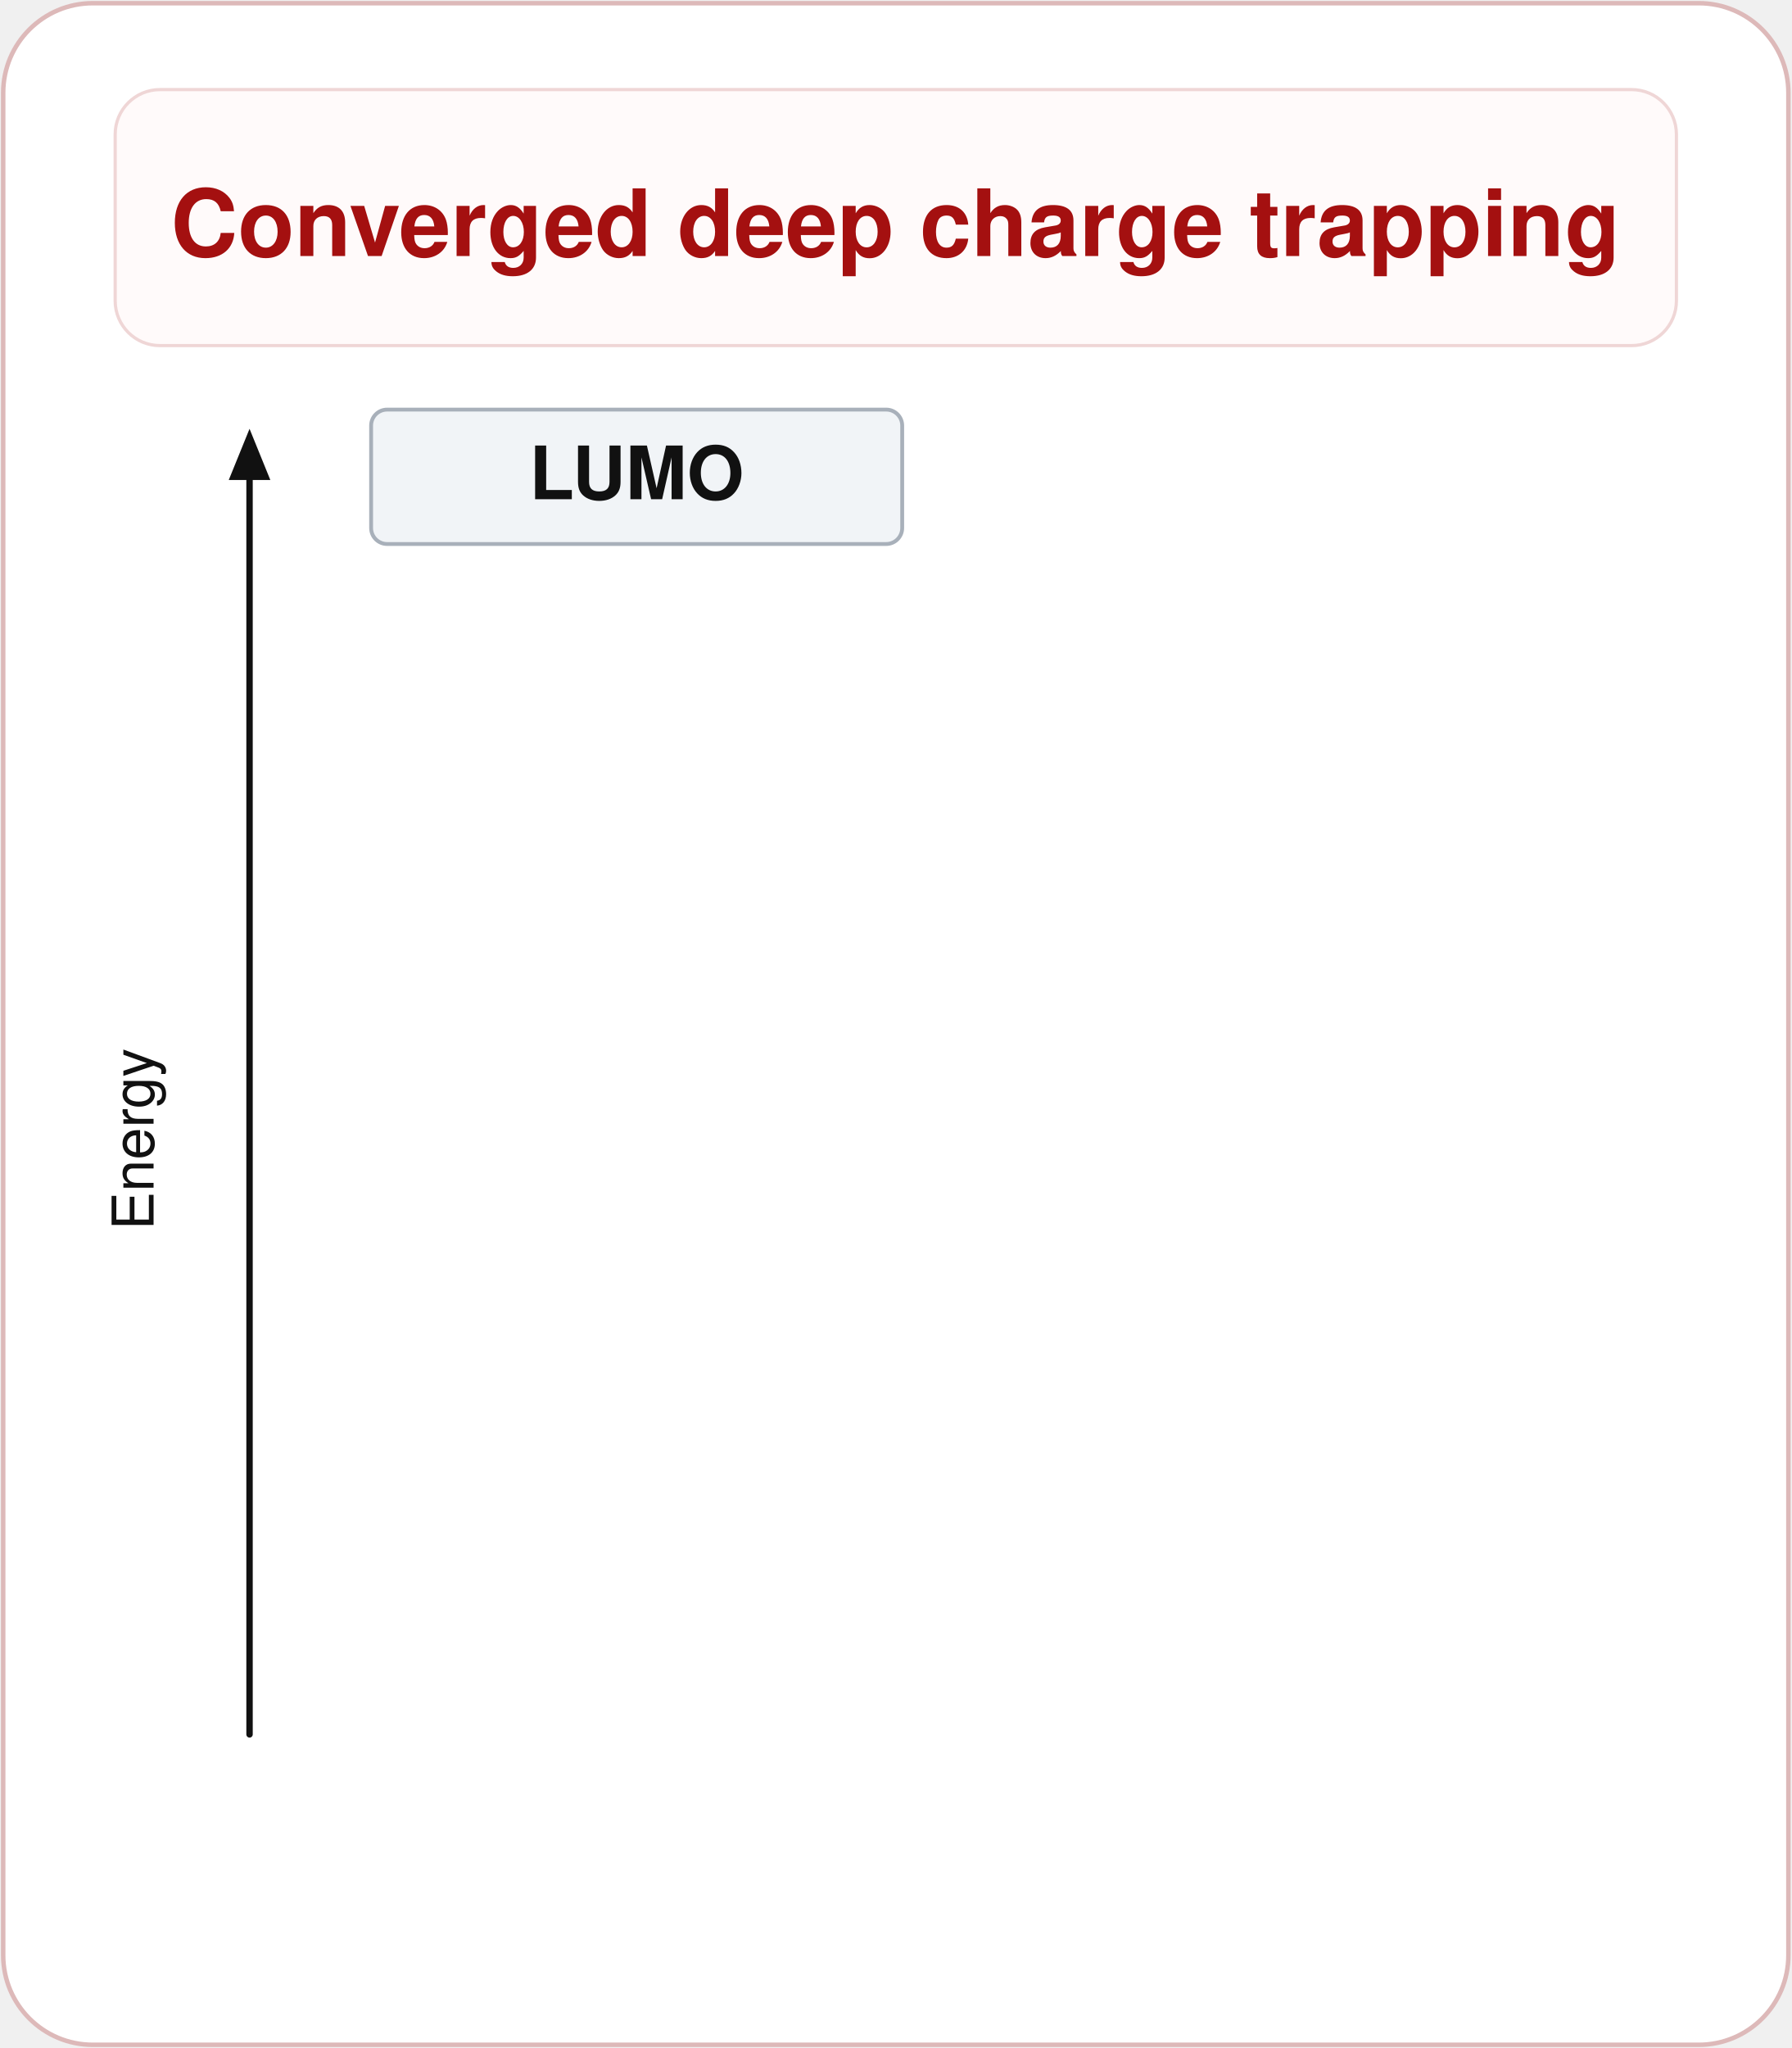
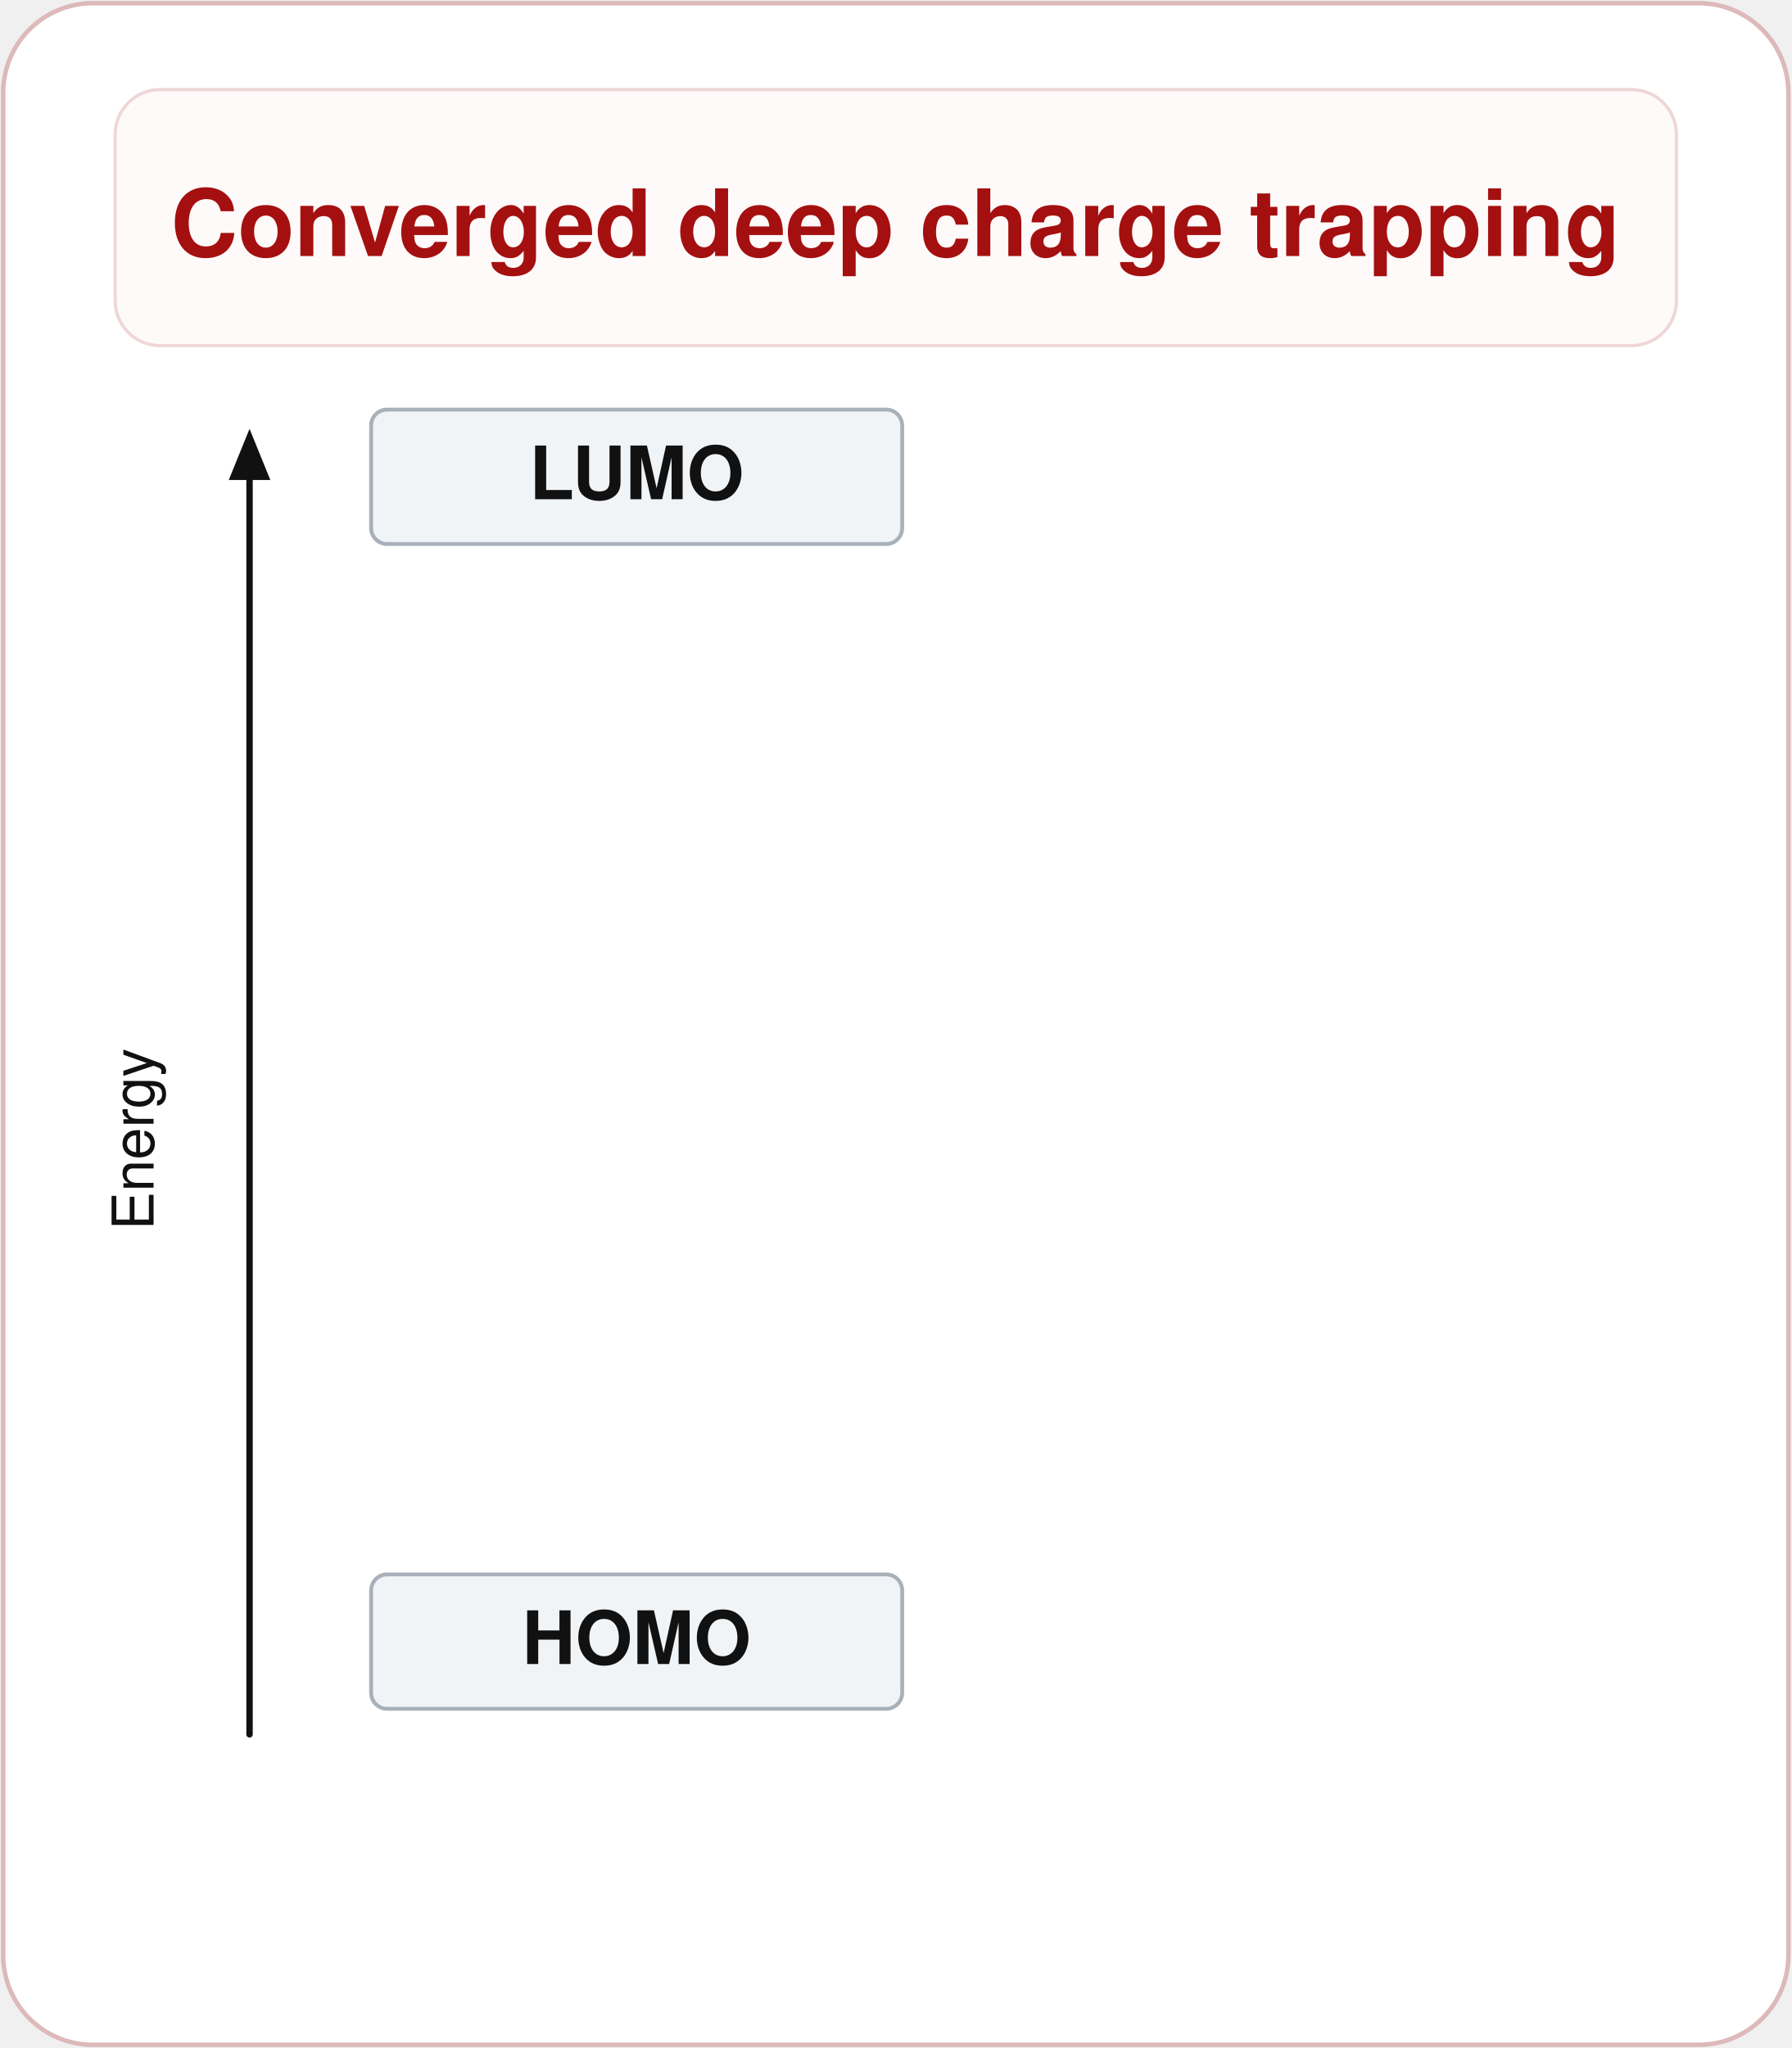
<svg xmlns="http://www.w3.org/2000/svg" width="560" height="640" viewBox="0 0 560 640">
  <defs>
</defs>
  <rect x="1" y="1" width="558" height="638" rx="28" ry="28" fill="#ffffff" stroke="#ddb9b9" stroke-width="1.4" />
  <rect x="36" y="28" width="488" height="80" rx="14" ry="14" fill="#fffafa" stroke="#efd6d6" stroke-width="1.0" />
  <text x="280.0" y="80" font-size="29" fill="#a41010" font-family="Helvetica, Arial, sans-serif" text-anchor="middle" font-weight="700">Converged deep charge trapping</text>
  <path d="M78,542 L78.0,150.0" stroke="#111111" stroke-width="2.0" stroke-linecap="round" opacity="1.0" />
  <path d="M78,134 L71.5,150.0 L84.5,150.0 Z" fill="#111111" opacity="1.0" />
  <text x="0" y="0" font-size="18" fill="#111111" font-family="Helvetica, Arial, sans-serif" transform="translate(48 356) rotate(-90)" text-anchor="middle">Energy</text>
  <rect x="116" y="128" width="166" height="42" rx="5" ry="5" fill="#f1f4f7" stroke="#a8b0ba" stroke-width="1.2" />
  <text x="199" y="156" font-size="23" fill="#111111" font-family="Helvetica, Arial, sans-serif" text-anchor="middle" font-weight="700">LUMO</text>
+   <rect x="116" y="492" width="166" height="42" rx="5" ry="5" fill="#f1f4f7" stroke="#a8b0ba" stroke-width="1.2" />
+   <text x="199" y="520" font-size="23" fill="#111111" font-family="Helvetica, Arial, sans-serif" text-anchor="middle" font-weight="700">HOMO</text>
</svg>
